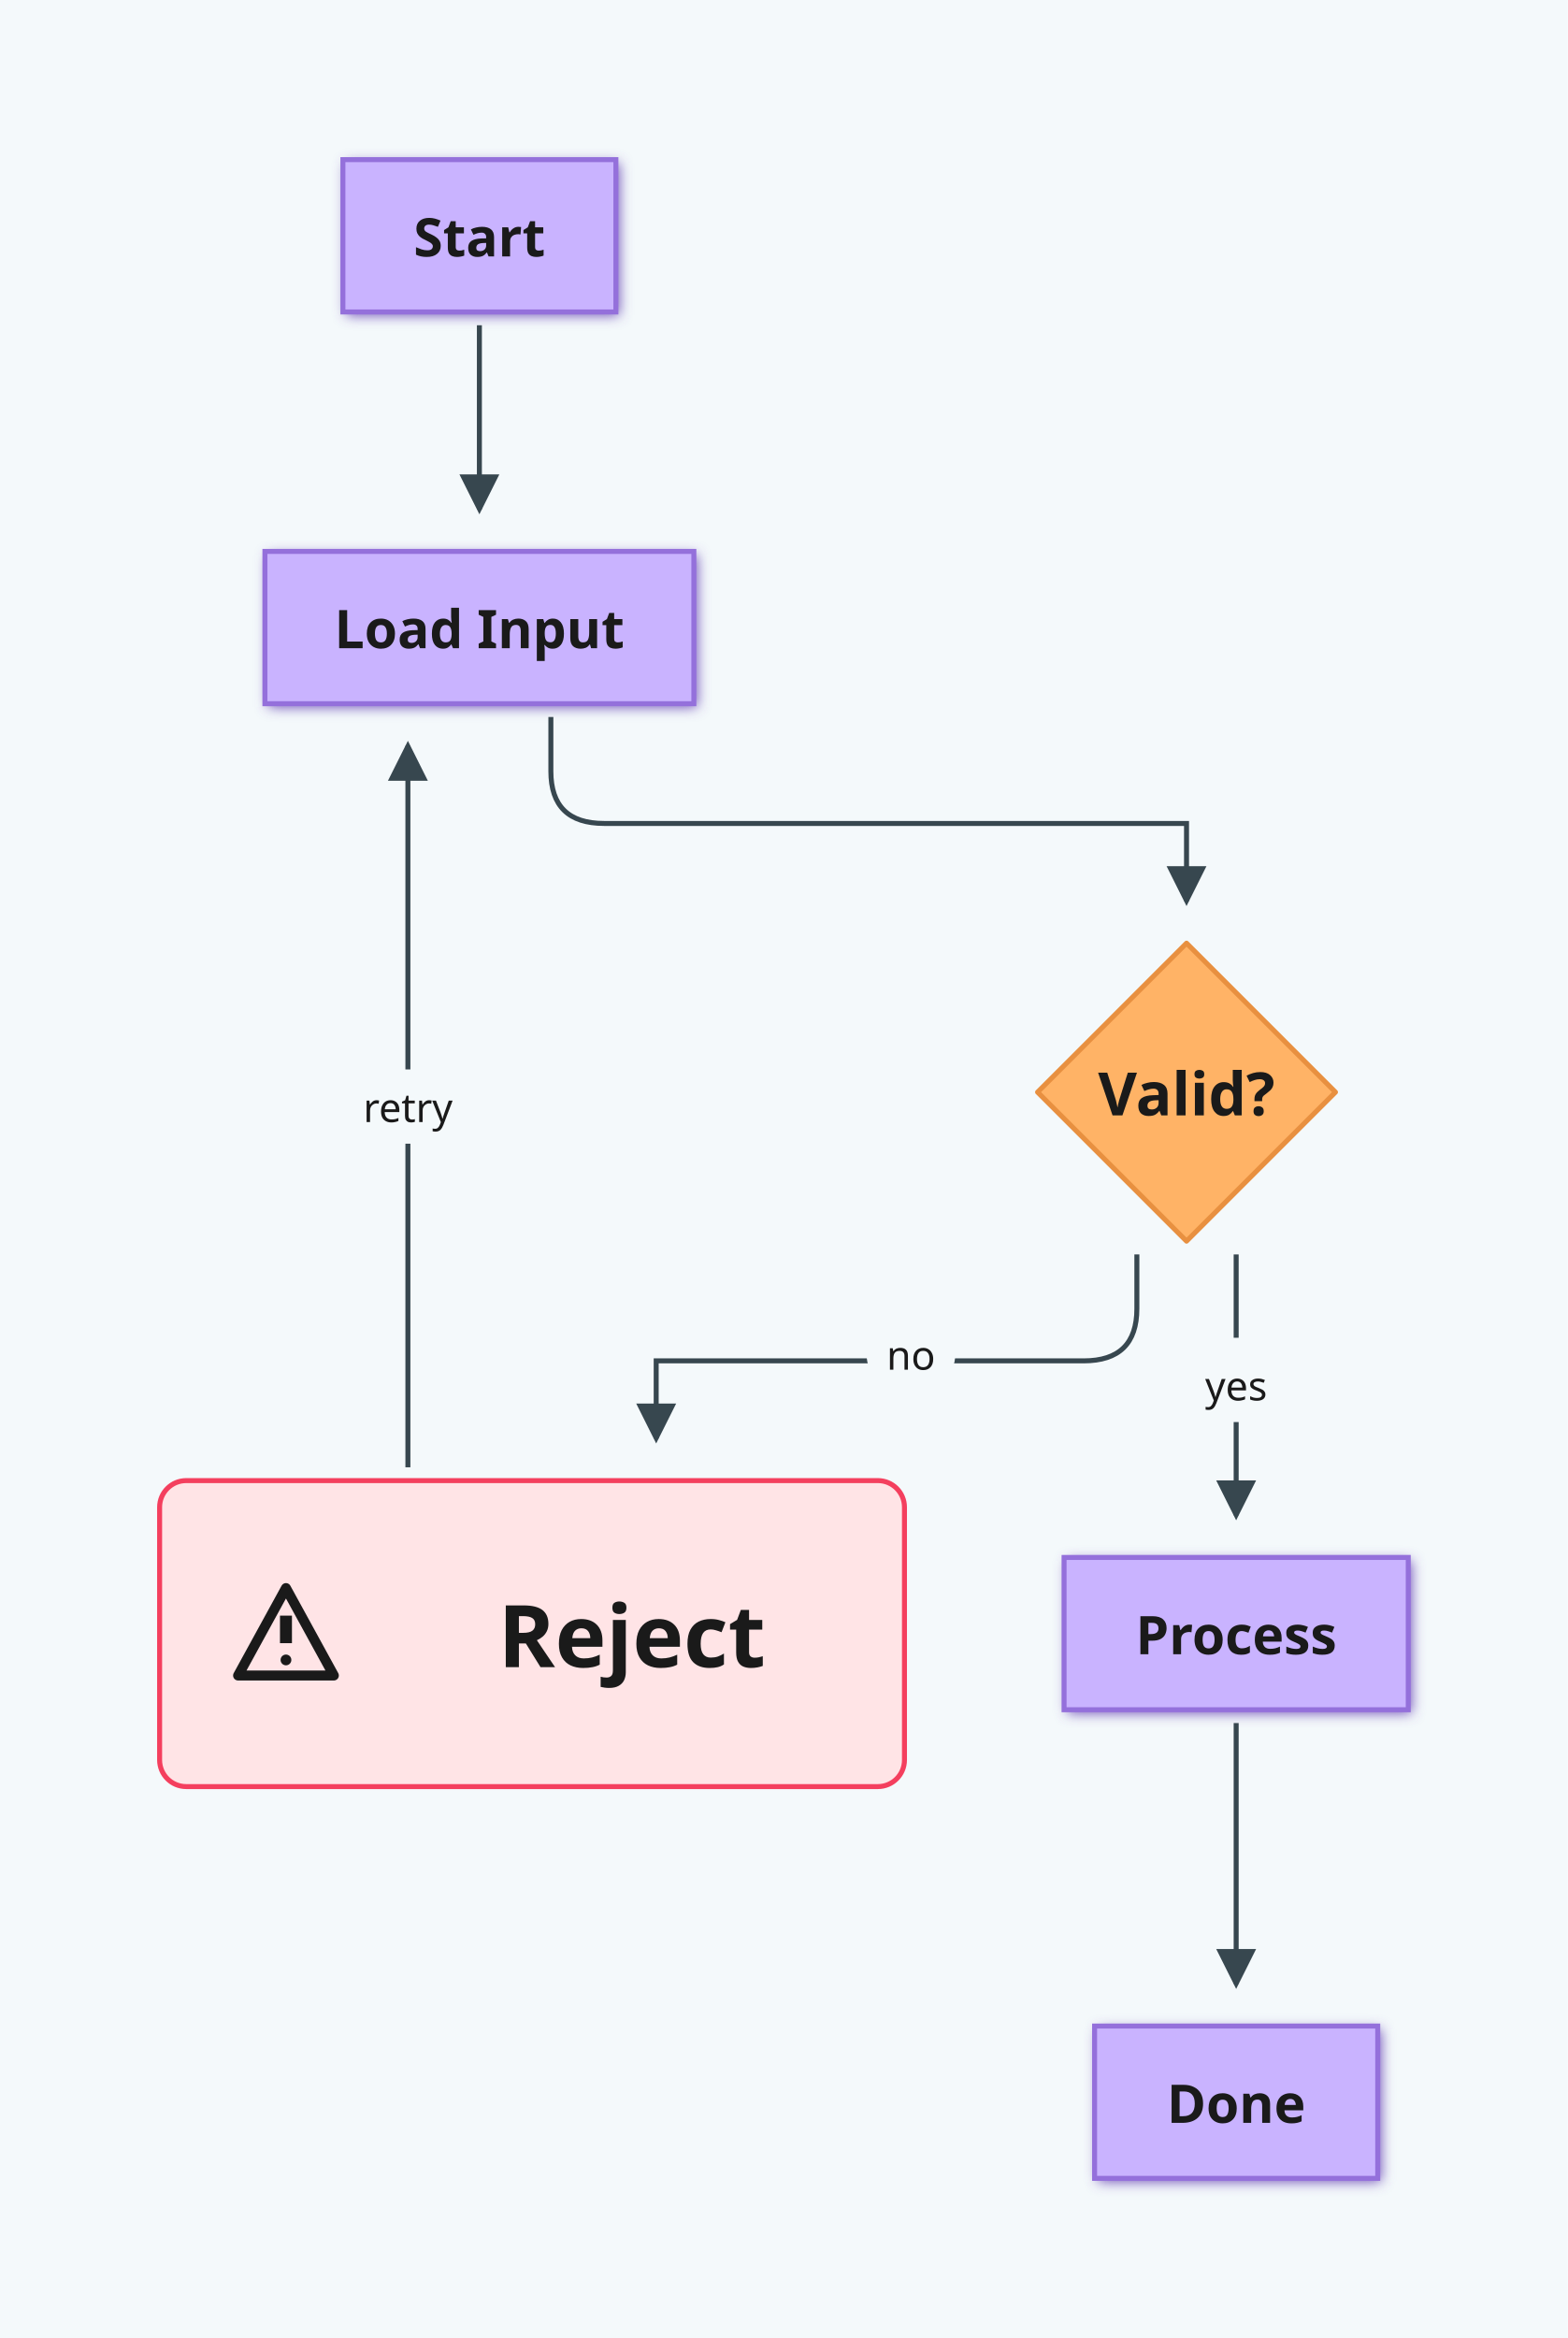
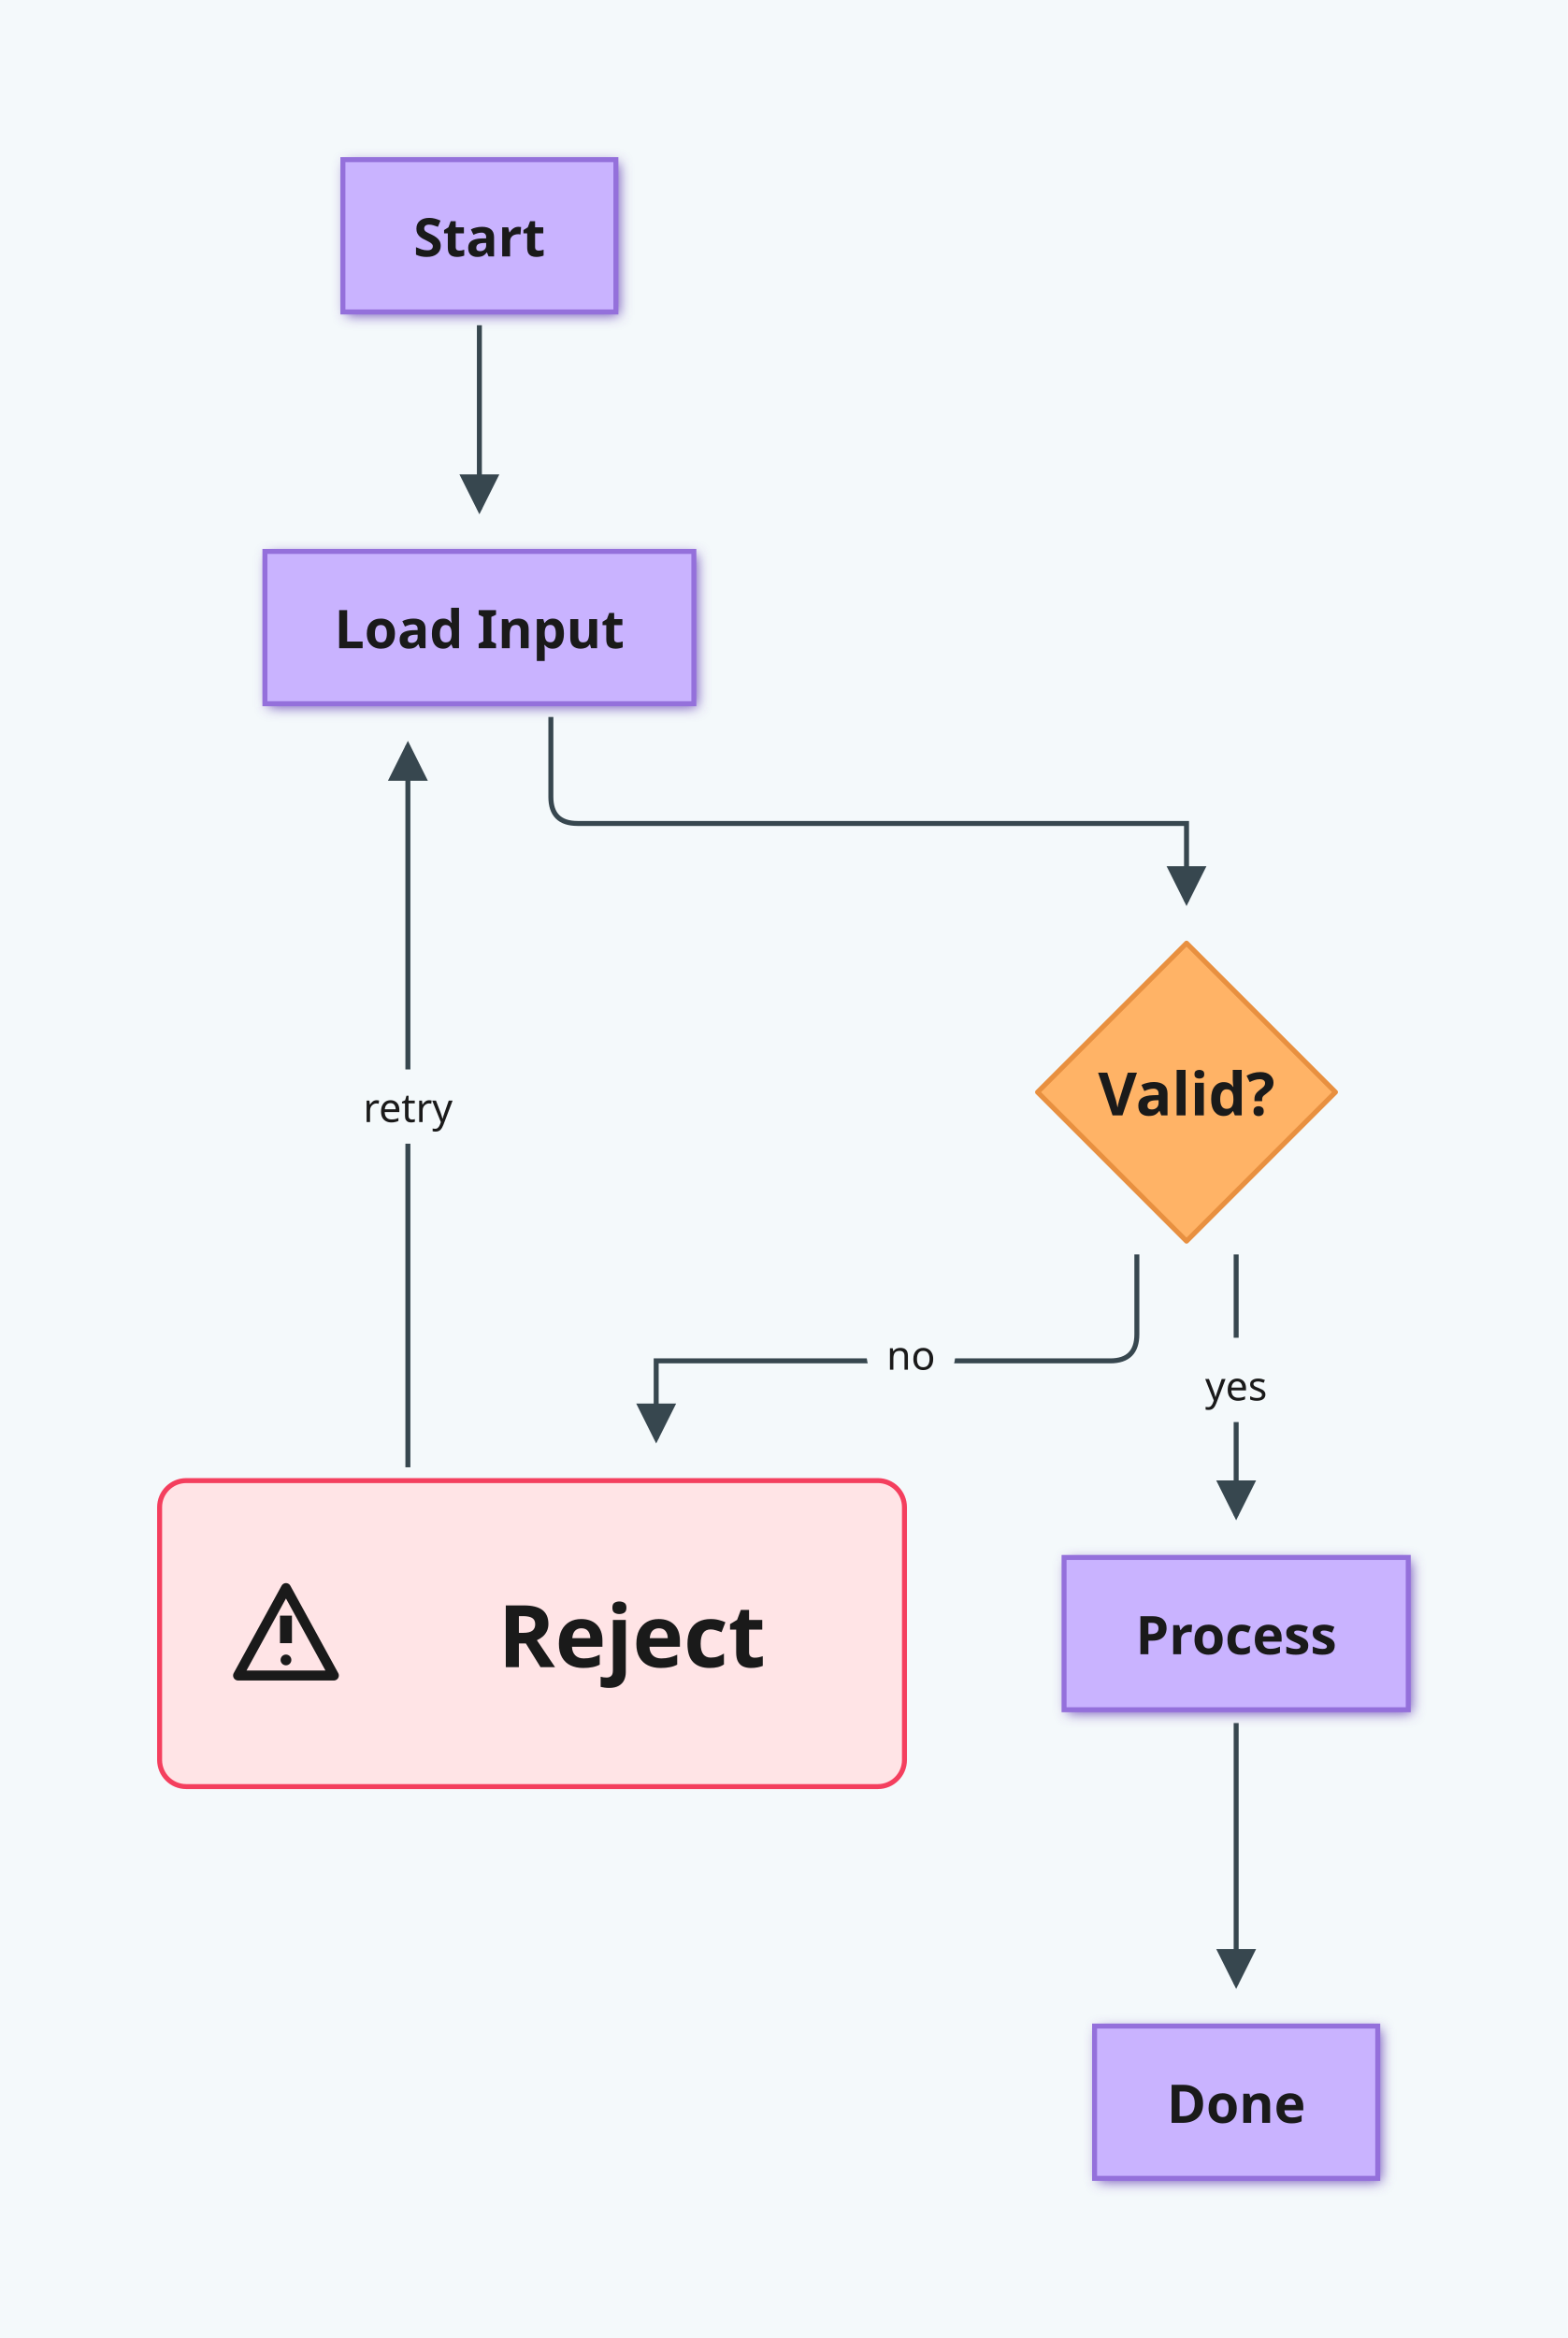
<svg xmlns="http://www.w3.org/2000/svg" viewBox="0 0 235.752 351.48">
  <defs>
    <filter id="cora-shadow-blur" x="-50%" y="-50%" width="200%" height="200%">
      <feGaussianBlur stdDeviation="1" />
    </filter>
    <marker id="cora-marker-arrow" markerWidth="8" markerHeight="8" refX="7" refY="4" orient="auto" markerUnits="strokeWidth">
      <path d="M 0 0 L 8 4 L 0 8 z" fill="#37474F" />
    </marker>
    <marker id="cora-marker-circle" markerWidth="8" markerHeight="8" refX="4" refY="4" orient="auto" markerUnits="strokeWidth">
      <circle cx="4" cy="4" r="3" fill="none" stroke="#37474F" stroke-width="1.5" />
    </marker>
    <marker id="cora-marker-filled-circle" markerWidth="8" markerHeight="8" refX="4" refY="4" orient="auto" markerUnits="strokeWidth">
      <circle cx="4" cy="4" r="3" fill="#37474F" />
    </marker>
  </defs>
  <rect x="0" y="0" width="235.752" height="351.48" fill="#F4F9FB" />
  <g id="groups" />
  <g id="nodes">
    <g>
      <g filter="url(#cora-shadow-blur)">
        <rect x="52.059" y="24.5" width="41.048" height="22.896" fill="#7050B8" />
      </g>
      <rect x="51.559" y="24" width="41.048" height="22.896" fill="#C9B3FF" stroke="#9470DB" stroke-width="0.75" />
      <text x="72.083" y="38.552" text-anchor="middle" font-family="'Noto Sans', sans-serif" font-size="8" font-weight="600" fill="#1A1A1A">Start</text>
    </g>
    <g>
      <g filter="url(#cora-shadow-blur)">
        <rect x="40.335" y="83.396" width="64.496" height="22.896" fill="#7050B8" />
      </g>
      <rect x="39.835" y="82.896" width="64.496" height="22.896" fill="#C9B3FF" stroke="#9470DB" stroke-width="0.75" />
      <text x="72.083" y="97.448" text-anchor="middle" font-family="'Noto Sans', sans-serif" font-size="8" font-weight="600" fill="#1A1A1A">Load Input</text>
    </g>
    <g>
      <polygon points="178.411,141.792 200.807,164.188 178.411,186.584 156.015,164.188" fill="#FFB366" stroke="#E89040" stroke-width="0.75" stroke-linejoin="round" />
      <text x="178.411" y="167.68" text-anchor="middle" font-family="'Noto Sans', sans-serif" font-size="9" font-weight="600" fill="#1A1A1A" textLength="12.667" lengthAdjust="spacingAndGlyphs">Valid?</text>
    </g>
    <g>
      <g filter="url(#cora-shadow-blur)">
        <rect x="160.5" y="234.636" width="51.752" height="22.896" fill="#7050B8" />
      </g>
      <rect x="160" y="234.136" width="51.752" height="22.896" fill="#C9B3FF" stroke="#9470DB" stroke-width="0.75" />
      <text x="185.876" y="248.688" text-anchor="middle" font-family="'Noto Sans', sans-serif" font-size="8" font-weight="600" fill="#1A1A1A">Process</text>
    </g>
    <g>
      <rect x="24" y="222.584" width="112" height="46" rx="4" ry="4" fill="#FFE4E6" stroke="#F43F5E" stroke-width="0.75" />
      <g transform="translate(34 236.584)" role="img" aria-label="warning">
        <path d="M 9 2.16 L 16.2 15.3 H 1.8 Z" fill="none" stroke="#1A1A1A" stroke-linejoin="round" stroke-width="1.5" />
        <path d="M 9 6.3 V 10.44" stroke="#1A1A1A" stroke-width="1.8" />
        <circle cx="9" cy="12.96" r="0.81" fill="#1A1A1A" />
      </g>
      <text x="95" y="250.628" text-anchor="middle" font-family="'Noto Sans', sans-serif" font-size="13" font-weight="600" fill="#1A1A1A">Reject</text>
    </g>
    <g>
      <g filter="url(#cora-shadow-blur)">
        <rect x="165.088" y="305.084" width="42.576" height="22.896" fill="#7050B8" />
      </g>
      <rect x="164.588" y="304.584" width="42.576" height="22.896" fill="#C9B3FF" stroke="#9470DB" stroke-width="0.75" />
      <text x="185.876" y="319.136" text-anchor="middle" font-family="'Noto Sans', sans-serif" font-size="8" font-weight="600" fill="#1A1A1A">Done</text>
    </g>
  </g>
  <g id="edges">
    <path d="M 72.083 48.896 L 72.083 76.566" fill="none" stroke="#37474F" stroke-width="0.75" marker-end="url(#cora-marker-arrow)" />
-     <path d="M 82.832 107.792 L 82.832 115.952 Q 82.832 123.792 90.832 123.792 L 178.411 123.792 L 178.411 135.462" fill="none" stroke="#37474F" stroke-width="0.75" marker-end="url(#cora-marker-arrow)" />
+     <path d="M 82.832 107.792 L 82.832 119.792 Q 82.832 123.792 86.832 123.792 L 178.411 123.792 L 178.411 135.462" fill="none" stroke="#37474F" stroke-width="0.75" marker-end="url(#cora-marker-arrow)" />
    <path d="M 185.876 188.584 L 185.876 201.109 M 185.876 203.806 L 185.876 227.806" fill="none" stroke="#37474F" stroke-width="0.75" marker-end="url(#cora-marker-arrow)" />
-     <path d="M 170.945 188.584 L 170.945 196.744 Q 170.945 204.584 162.945 204.584 L 130.302 204.584 M 143.64 204.584 L 98.667 204.584 L 98.667 216.254" fill="none" stroke="#37474F" stroke-width="0.75" marker-end="url(#cora-marker-arrow)" />
+     <path d="M 170.945 188.584 L 170.945 200.584 Q 170.945 204.584 166.945 204.584 L 130.302 204.584 M 143.64 204.584 L 98.667 204.584 L 98.667 216.254" fill="none" stroke="#37474F" stroke-width="0.75" marker-end="url(#cora-marker-arrow)" />
    <path d="M 185.876 259.032 L 185.876 298.254" fill="none" stroke="#37474F" stroke-width="0.75" marker-end="url(#cora-marker-arrow)" />
    <path d="M 61.333 220.584 L 61.333 159.267 M 61.333 173.439 L 61.333 112.122" fill="none" stroke="#37474F" stroke-width="0.75" marker-end="url(#cora-marker-arrow)" />
  </g>
  <g id="edge-labels">
    <g>
      <rect x="178.217" y="202.609" width="15.318" height="11.172" rx="5.586" ry="5.586" fill="#F4F9FB" />
      <text x="185.876" y="210.523" text-anchor="middle" font-family="'Noto Sans', sans-serif" font-size="6" font-weight="400" fill="#1A1A1A">yes</text>
    </g>
    <g>
      <rect x="130.302" y="197.998" width="13.338" height="11.172" rx="5.586" ry="5.586" fill="#F4F9FB" />
      <text x="136.971" y="205.912" text-anchor="middle" font-family="'Noto Sans', sans-serif" font-size="6" font-weight="400" fill="#1A1A1A">no</text>
    </g>
    <g>
      <rect x="51.61" y="160.767" width="19.446" height="11.172" rx="5.586" ry="5.586" fill="#F4F9FB" />
      <text x="61.333" y="168.681" text-anchor="middle" font-family="'Noto Sans', sans-serif" font-size="6" font-weight="400" fill="#1A1A1A">retry</text>
    </g>
  </g>
</svg>
